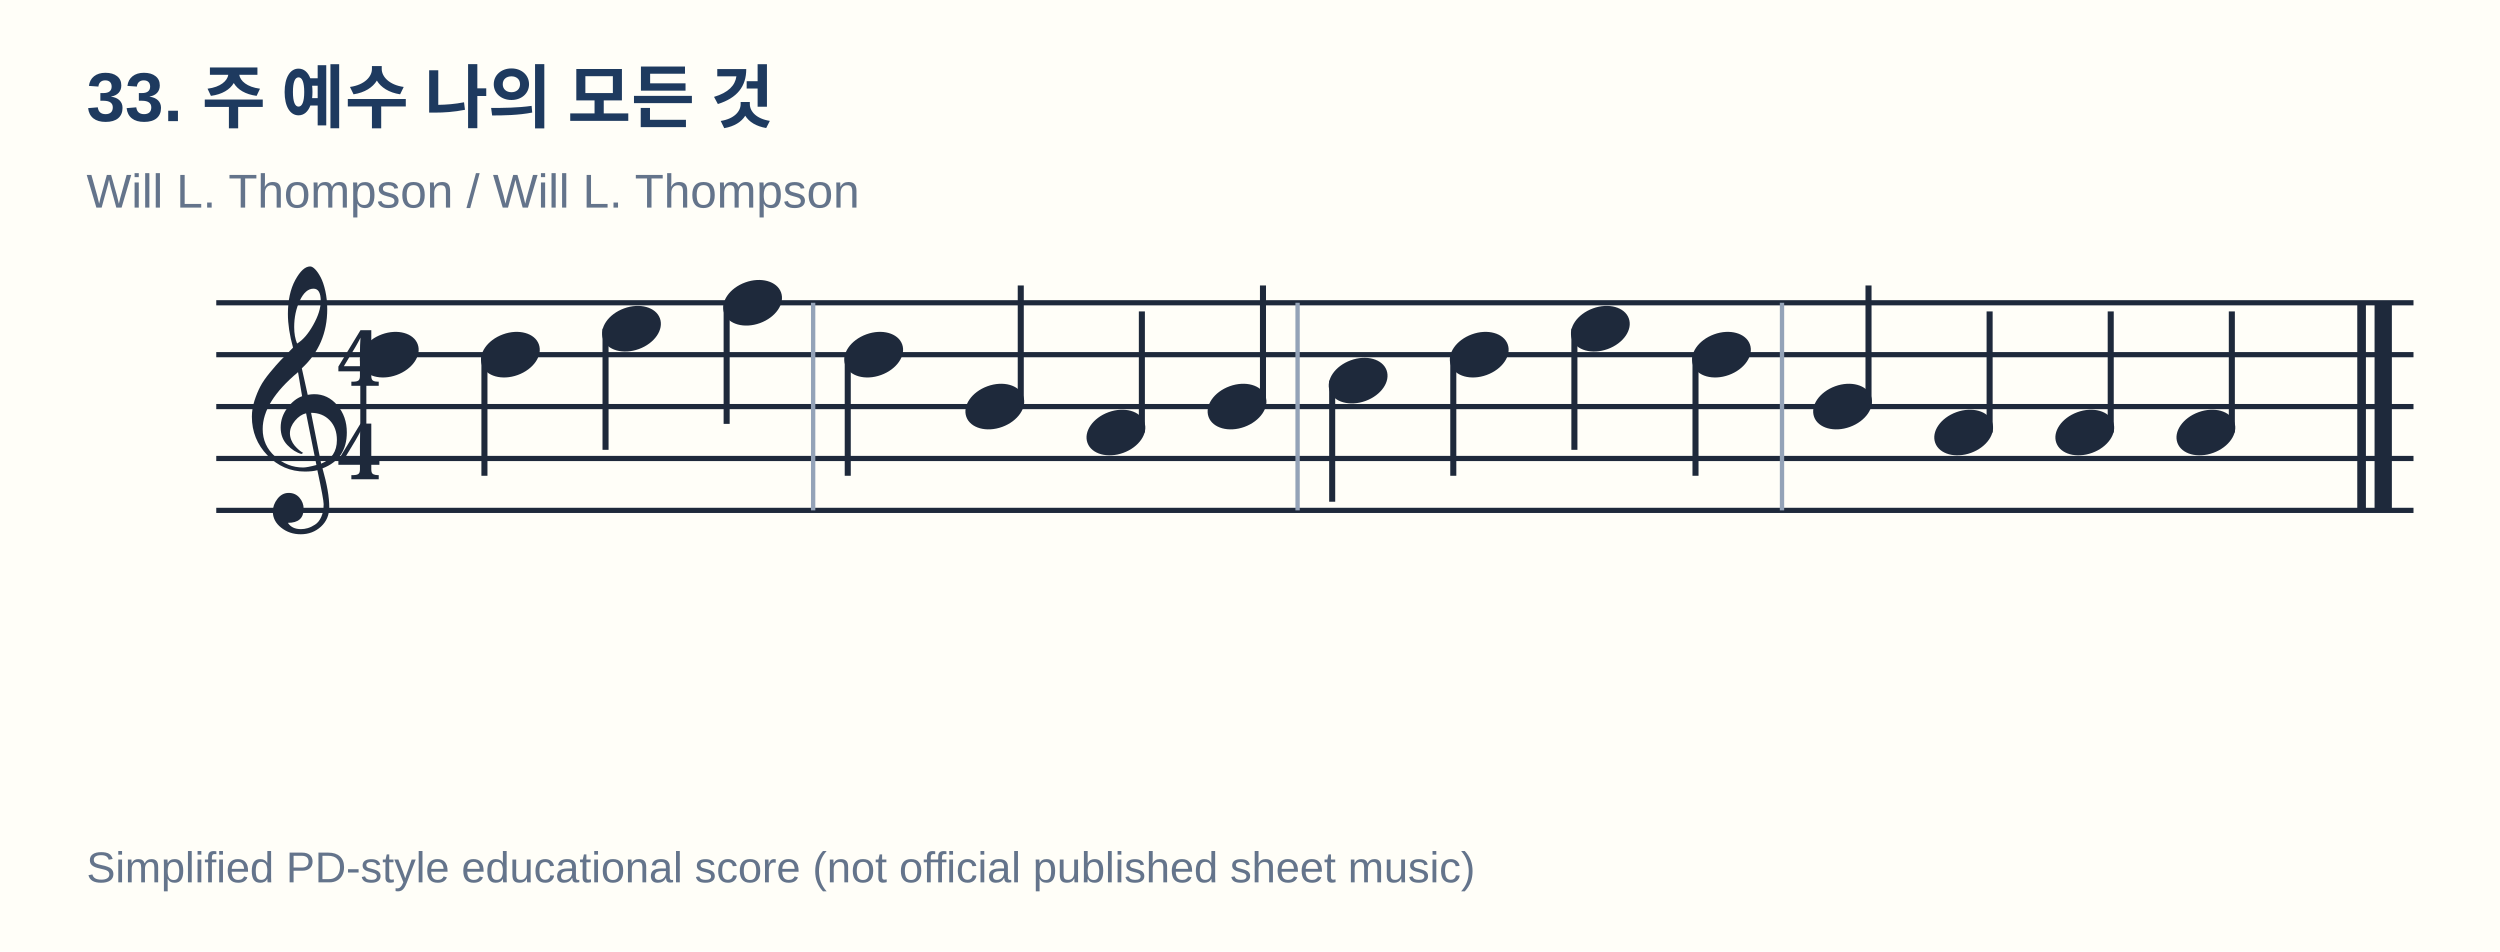
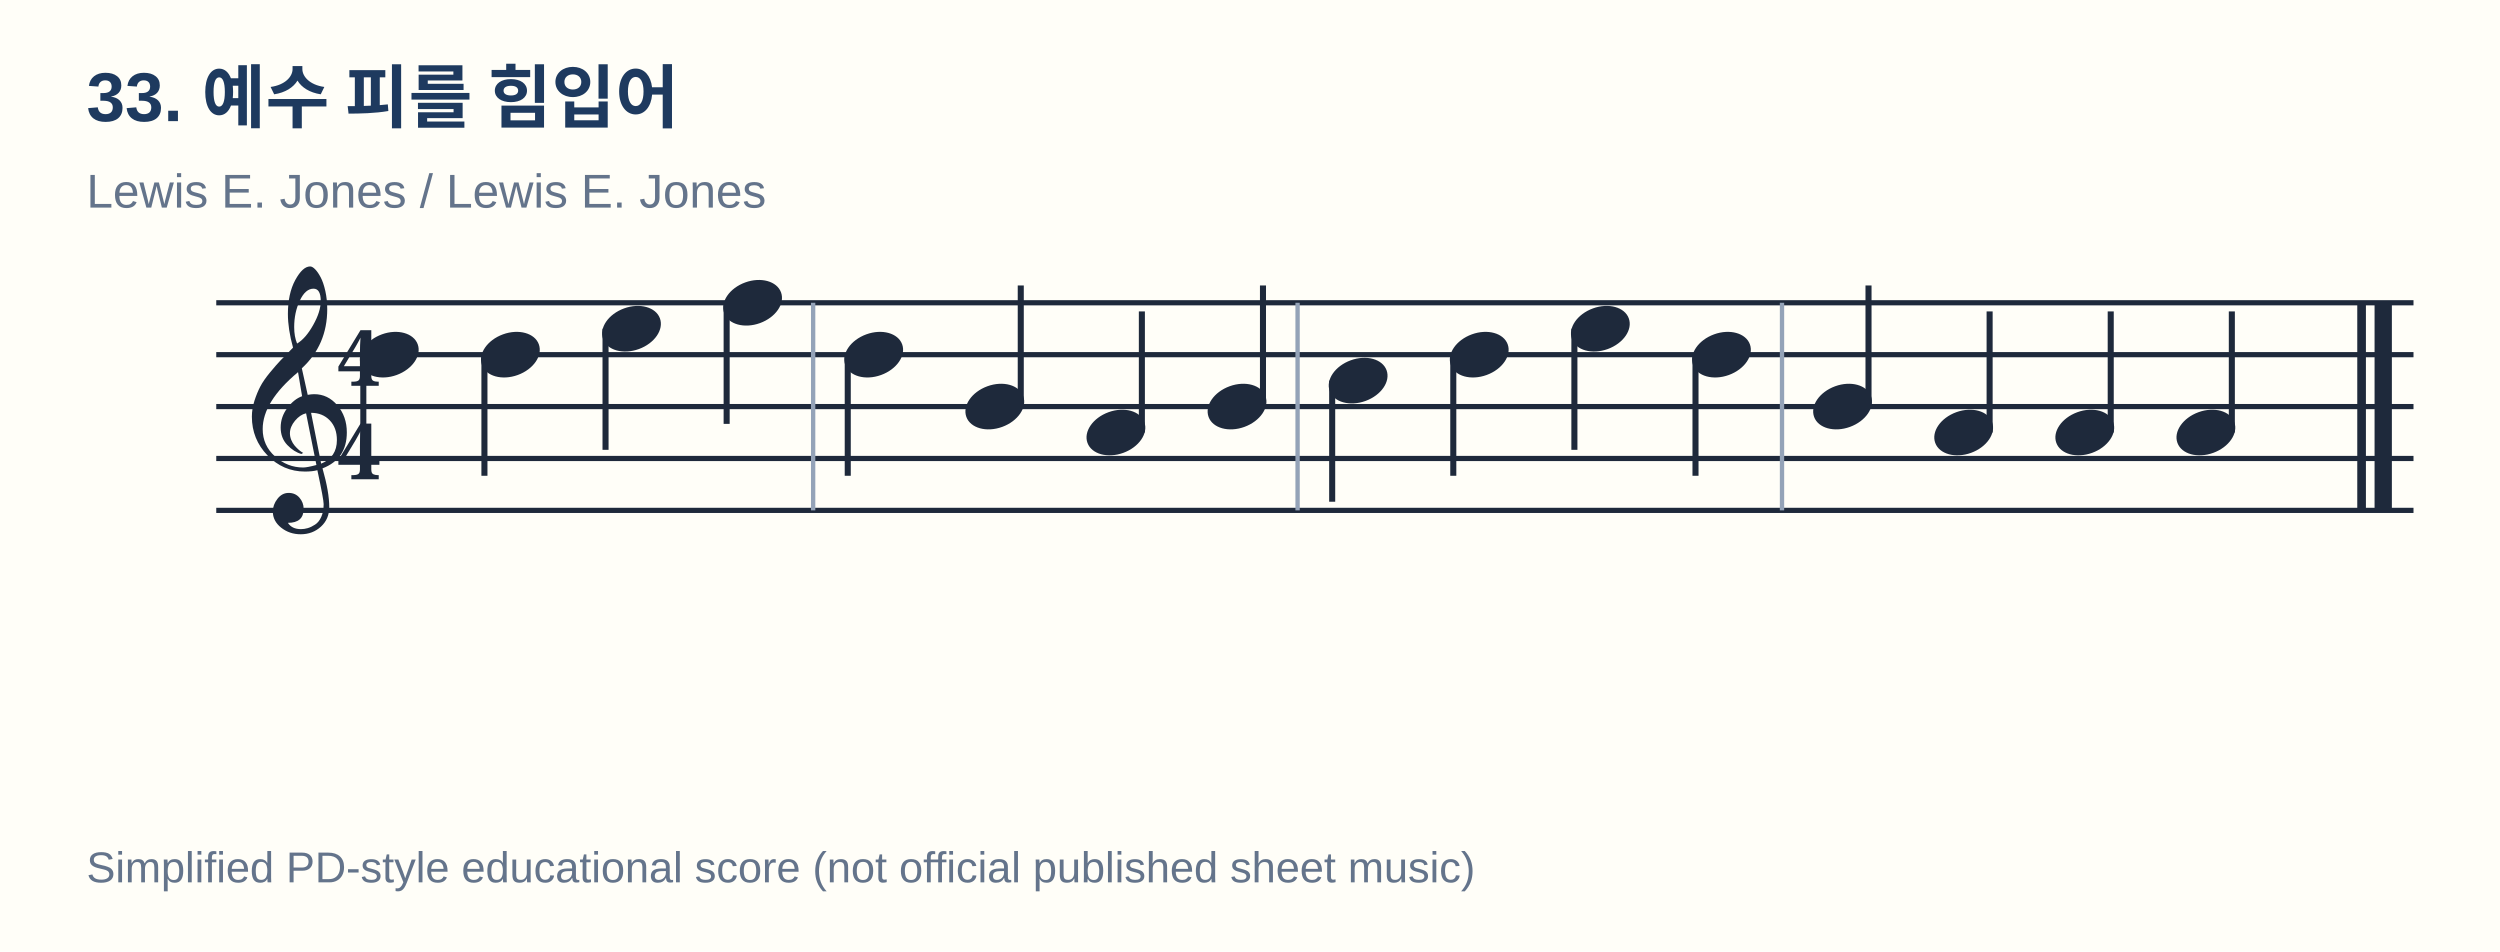
<svg xmlns="http://www.w3.org/2000/svg" width="578" height="220" viewBox="0 0 578 220">
  <rect width="100%" height="100%" fill="#FFFEF8" />
-   <text x="20" y="28" font-family="Malgun Gothic, Arial, sans-serif" font-size="16" font-weight="bold" fill="#1E3A5F">33. 주 예수 나의 모든 것</text>
-   <text x="20" y="48" font-family="Arial, sans-serif" font-size="11" fill="#64748B">Will L. Thompson / Will L. Thompson</text>
+   <text x="20" y="28" font-family="Malgun Gothic, Arial, sans-serif" font-size="16" font-weight="bold" fill="#1E3A5F">33. 예수 피를 힘입어</text>
+   <text x="20" y="48" font-family="Arial, sans-serif" font-size="11" fill="#64748B">Lewis E. Jones / Lewis E. Jones</text>
  <line x1="50" y1="70" x2="558" y2="70" stroke="#1E293B" stroke-width="1.2" />
  <line x1="50" y1="82" x2="558" y2="82" stroke="#1E293B" stroke-width="1.2" />
  <line x1="50" y1="94" x2="558" y2="94" stroke="#1E293B" stroke-width="1.2" />
  <line x1="50" y1="106" x2="558" y2="106" stroke="#1E293B" stroke-width="1.2" />
  <line x1="50" y1="118" x2="558" y2="118" stroke="#1E293B" stroke-width="1.2" />
  <text x="52" y="108.4" font-family="serif" font-size="52" fill="#1E293B">𝄞</text>
  <text x="78" y="89.2" font-family="serif" font-size="18" font-weight="bold" fill="#1E293B">4</text>
  <text x="78" y="110.8" font-family="serif" font-size="18" font-weight="bold" fill="#1E293B">4</text>
  <ellipse cx="90" cy="82.0" rx="7" ry="5" fill="#1E293B" transform="rotate(-20 90 82.0)" />
  <line x1="84" y1="82.0" x2="84" y2="110.0" stroke="#1E293B" stroke-width="1.4" />
  <ellipse cx="118" cy="82.0" rx="7" ry="5" fill="#1E293B" transform="rotate(-20 118 82.0)" />
  <line x1="112" y1="82.0" x2="112" y2="110.0" stroke="#1E293B" stroke-width="1.4" />
  <ellipse cx="146" cy="76.0" rx="7" ry="5" fill="#1E293B" transform="rotate(-20 146 76.0)" />
  <line x1="140" y1="76.0" x2="140" y2="104.0" stroke="#1E293B" stroke-width="1.4" />
  <ellipse cx="174" cy="70.0" rx="7" ry="5" fill="#1E293B" transform="rotate(-20 174 70.0)" />
  <line x1="168" y1="70.0" x2="168" y2="98.0" stroke="#1E293B" stroke-width="1.4" />
  <line x1="188.0" y1="70" x2="188.0" y2="118" stroke="#94A3B8" stroke-width="1" />
  <ellipse cx="202" cy="82.0" rx="7" ry="5" fill="#1E293B" transform="rotate(-20 202 82.0)" />
  <line x1="196" y1="82.0" x2="196" y2="110.0" stroke="#1E293B" stroke-width="1.4" />
  <ellipse cx="230" cy="94.0" rx="7" ry="5" fill="#1E293B" transform="rotate(-20 230 94.0)" />
  <line x1="236" y1="94.0" x2="236" y2="66.0" stroke="#1E293B" stroke-width="1.4" />
  <ellipse cx="258" cy="100.0" rx="7" ry="5" fill="#1E293B" transform="rotate(-20 258 100.0)" />
  <line x1="264" y1="100.0" x2="264" y2="72.0" stroke="#1E293B" stroke-width="1.4" />
  <ellipse cx="286" cy="94.0" rx="7" ry="5" fill="#1E293B" transform="rotate(-20 286 94.0)" />
  <line x1="292" y1="94.0" x2="292" y2="66.0" stroke="#1E293B" stroke-width="1.4" />
  <line x1="300.0" y1="70" x2="300.0" y2="118" stroke="#94A3B8" stroke-width="1" />
  <ellipse cx="314" cy="88.0" rx="7" ry="5" fill="#1E293B" transform="rotate(-20 314 88.0)" />
  <line x1="308" y1="88.0" x2="308" y2="116.0" stroke="#1E293B" stroke-width="1.4" />
  <ellipse cx="342" cy="82.0" rx="7" ry="5" fill="#1E293B" transform="rotate(-20 342 82.0)" />
  <line x1="336" y1="82.0" x2="336" y2="110.0" stroke="#1E293B" stroke-width="1.4" />
  <ellipse cx="370" cy="76.0" rx="7" ry="5" fill="#1E293B" transform="rotate(-20 370 76.0)" />
  <line x1="364" y1="76.0" x2="364" y2="104.0" stroke="#1E293B" stroke-width="1.4" />
  <ellipse cx="398" cy="82.0" rx="7" ry="5" fill="#1E293B" transform="rotate(-20 398 82.0)" />
  <line x1="392" y1="82.0" x2="392" y2="110.0" stroke="#1E293B" stroke-width="1.4" />
  <line x1="412.0" y1="70" x2="412.0" y2="118" stroke="#94A3B8" stroke-width="1" />
  <ellipse cx="426" cy="94.0" rx="7" ry="5" fill="#1E293B" transform="rotate(-20 426 94.0)" />
  <line x1="432" y1="94.0" x2="432" y2="66.0" stroke="#1E293B" stroke-width="1.4" />
  <ellipse cx="454" cy="100.0" rx="7" ry="5" fill="#1E293B" transform="rotate(-20 454 100.0)" />
  <line x1="460" y1="100.0" x2="460" y2="72.0" stroke="#1E293B" stroke-width="1.4" />
  <ellipse cx="482" cy="100.0" rx="7" ry="5" fill="#1E293B" transform="rotate(-20 482 100.0)" />
  <line x1="488" y1="100.0" x2="488" y2="72.0" stroke="#1E293B" stroke-width="1.4" />
  <ellipse cx="510" cy="100.0" rx="7" ry="5" fill="#1E293B" transform="rotate(-20 510 100.0)" />
  <line x1="516" y1="100.0" x2="516" y2="72.0" stroke="#1E293B" stroke-width="1.4" />
  <line x1="546" y1="70" x2="546" y2="118" stroke="#1E293B" stroke-width="2" />
  <line x1="551" y1="70" x2="551" y2="118" stroke="#1E293B" stroke-width="4" />
  <text x="20" y="204" font-family="Arial, sans-serif" font-size="10" fill="#64748B">Simplified PD-style educational score (not official published sheet music)</text>
</svg>
